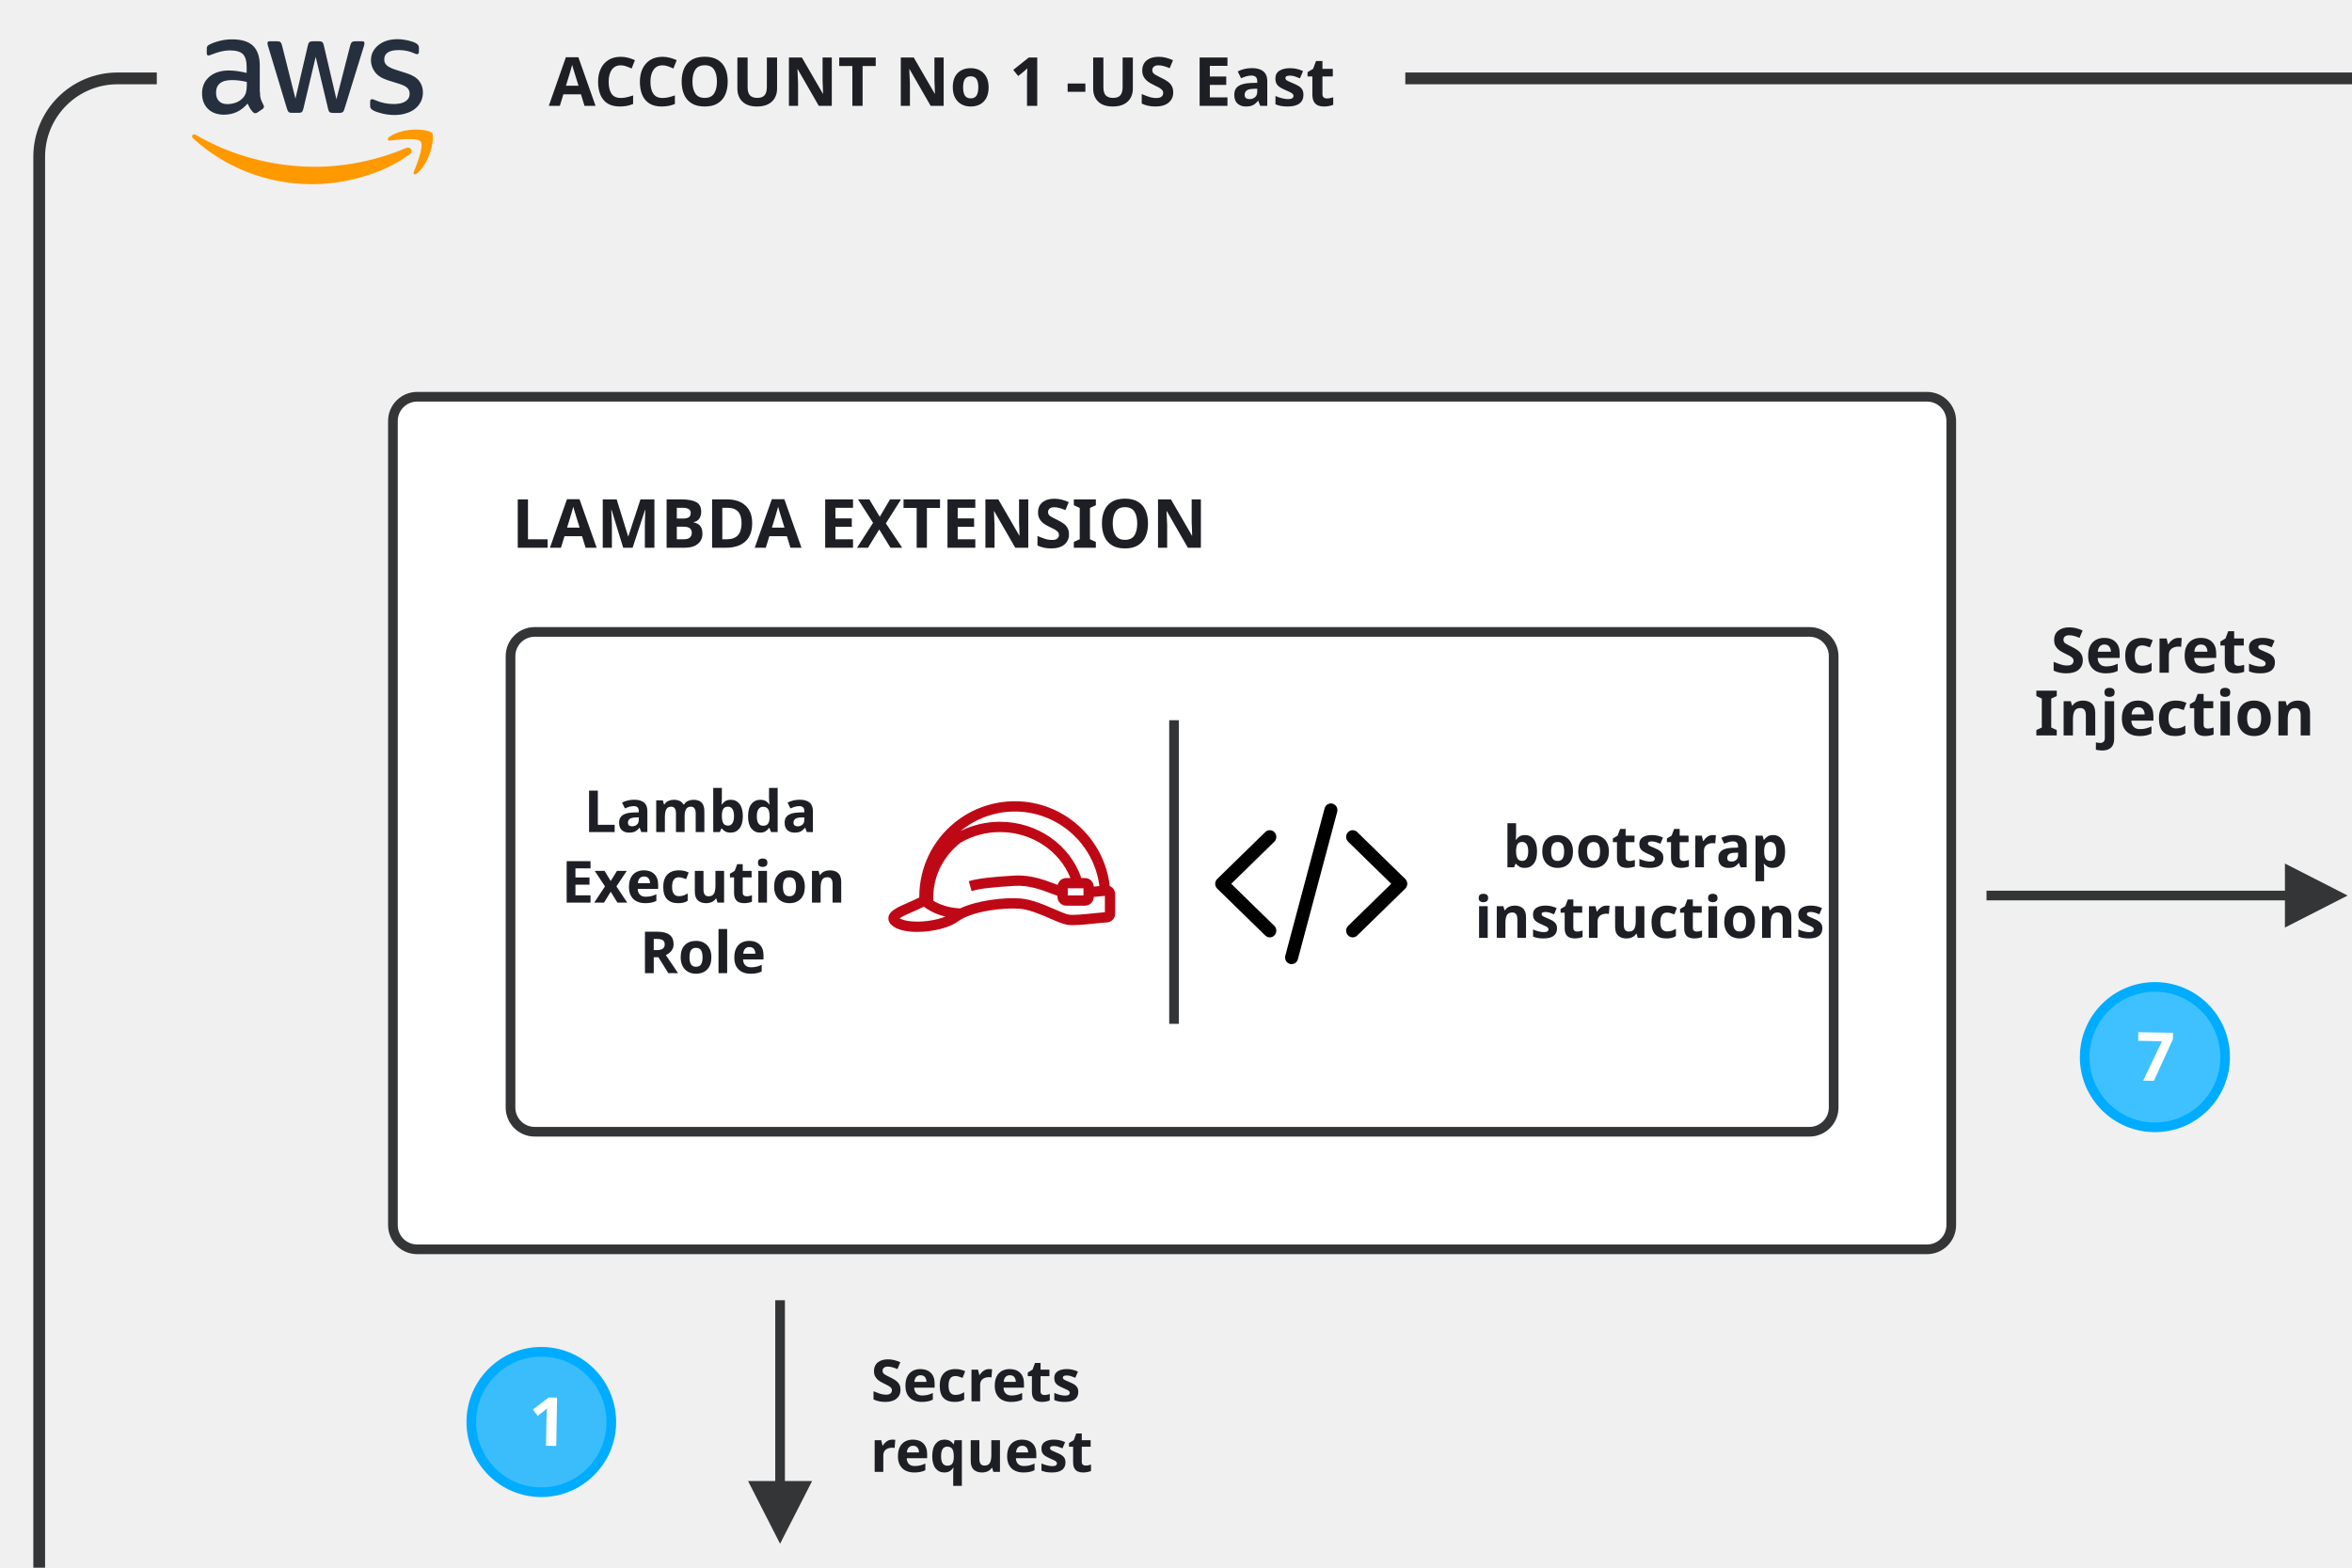
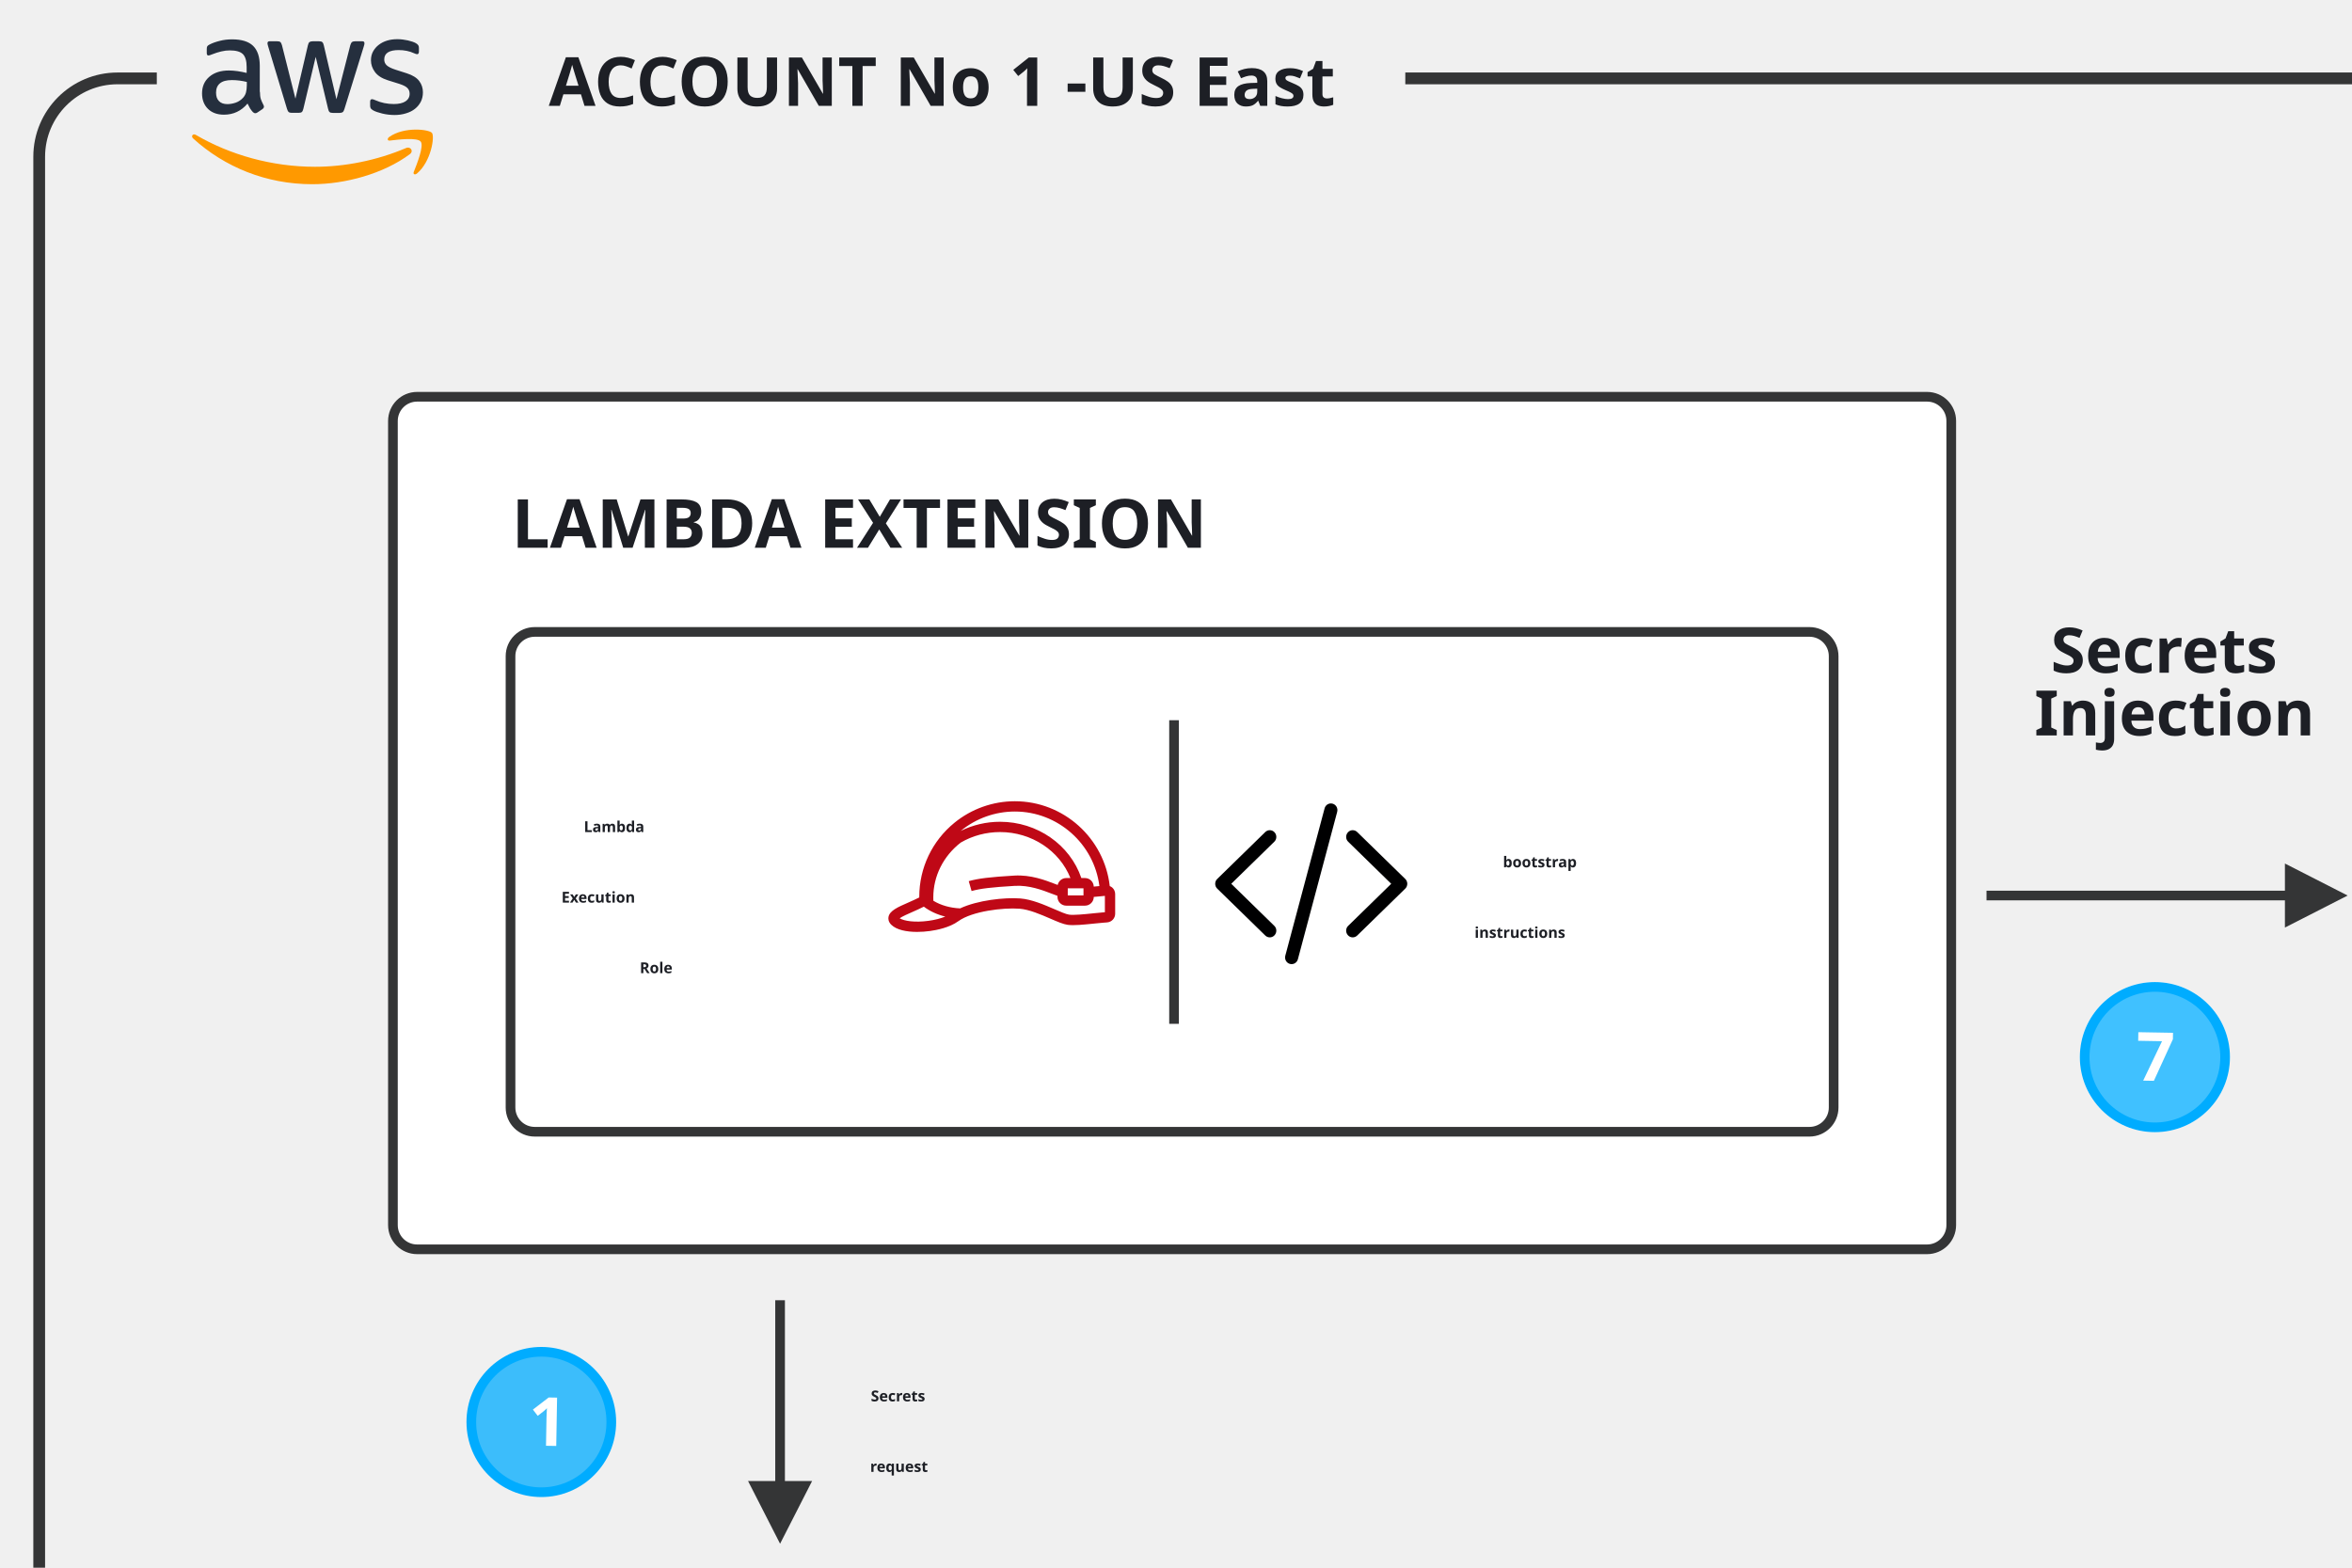
<svg xmlns="http://www.w3.org/2000/svg" width="100%" height="100%" viewBox="0 0 2500 1667" version="1.1" xml:space="preserve" style="fill-rule:evenodd;clip-rule:evenodd;">
  <g id="h1">
    <path id="Rectangle" d="M2074.03,447.515c0,-14.188 -11.518,-25.707 -25.706,-25.707l-1604.97,-0c-14.188,-0 -25.707,11.519 -25.707,25.707l0,854.97c0,14.188 11.519,25.707 25.707,25.707l1604.97,0c14.188,0 25.706,-11.519 25.706,-25.707l0,-854.97Z" style="fill:#fff;stroke:#343536;stroke-width:10.28px;" />
    <path id="Path-3" d="M41.667,1666.67l-0,-1500c-0,-46.024 37.309,-83.334 83.333,-83.334l41.667,0" style="fill:none;stroke:#343536;stroke-width:12.5px;" />
    <path id="Rectangle1" d="M1949.03,697.515c0,-14.188 -11.518,-25.707 -25.706,-25.707l-1354.97,-0c-14.188,-0 -25.707,11.519 -25.707,25.707l0,479.97c0,14.188 11.519,25.707 25.707,25.707l1354.97,0c14.188,0 25.706,-11.519 25.706,-25.707l0,-479.97Z" style="fill:none;stroke:#343536;stroke-width:10.28px;" />
    <g id="Icon-Resource-Security-Identity-and-Compliance-Res_AWS-Identity-Access-Management_Role_48">
      <path id="AWS-Identity-and-Access-Management_Role_Resource-Icon_light-bg" d="M1174.41,969.844c-0.854,0.06 -1.712,0.126 -2.527,0.208c-2.855,0.235 -5.841,0.519 -8.859,0.837l-0.919,0.098c-9.652,0.995 -20.579,2.116 -25.78,1.405c-3.248,-0.464 -9.231,-3.062 -15.575,-5.813c-10.751,-4.659 -24.139,-10.467 -36.241,-11.397c-16.658,-1.279 -45.44,1.86 -64.001,10.56c-10.73,-0.481 -20.683,-3.368 -28.416,-8.137c-0.032,-1.488 -0.065,-2.975 -0.065,-3.549c-0,-22.619 10.598,-43.832 29.094,-58.242c12.561,-7.345 27.037,-11.222 41.89,-11.222c33.474,-0 63.181,19.78 74.769,48.901l-4.446,0c-4.452,0 -8.181,3.15 -9.095,7.328c-0.754,-0.284 -1.443,-0.541 -2.253,-0.853c-11.096,-4.282 -26.321,-10.139 -43.919,-9.094c-25.731,1.509 -38.391,3.062 -48.361,5.906l3.003,10.522c9.122,-2.609 21.153,-4.047 45.997,-5.513c15.225,-0.864 29.187,4.474 39.343,8.384c2.16,0.837 4.112,1.564 5.966,2.226l0,1.121c0,5.135 4.184,9.319 9.319,9.319l19.944,-0c5.125,-0 9.303,-4.168 9.319,-9.286l1.936,-0.175c3.243,-0.29 6.223,-0.58 8.723,-0.826l1.154,-0.115l-0,17.407Zm-187.491,9.122c-14.492,1.985 -25.933,0.213 -30.669,-2.713c2.871,-2.029 9.352,-4.867 13.913,-6.857c3.948,-1.723 7.946,-3.544 11.812,-5.491c6.311,4.807 14.126,8.411 22.778,10.56c-5.004,2.013 -11.2,3.599 -17.834,4.501Zm148.034,-27.065l16.707,0l-0,-7.47l-16.707,-0l-0,7.47Zm-56.23,-89.141c45.762,0 84.197,34.426 89.857,79.254c-1.575,0.153 -3.238,0.311 -4.993,0.47l-1.012,0.087c-0.131,-5.02 -4.238,-9.078 -9.297,-9.078l-3.888,0c-12.037,-35.421 -46.9,-59.839 -86.379,-59.839c-14.623,0 -28.93,3.347 -41.787,9.707c0.093,-0.076 0.17,-0.158 0.252,-0.229c16.084,-13.136 36.411,-20.372 57.247,-20.372Zm103.583,80.905c-0.792,-0.716 -1.728,-1.236 -2.723,-1.63c-5.72,-50.919 -49.104,-90.212 -100.86,-90.212c-23.346,-0 -46.134,8.11 -64.159,22.832c-23.806,19.381 -37.456,48.098 -37.456,78.783c0,0.224 0.016,0.448 0.016,0.672c-3.647,1.832 -7.503,3.582 -11.336,5.261c-11.682,5.108 -20.12,8.794 -21.378,15.455c-0.317,1.69 -0.371,4.998 2.844,8.214c5.671,5.671 16.554,7.706 27.612,7.706c4.605,-0 9.231,-0.35 13.53,-0.941c7.322,-0.995 20.994,-3.681 30.275,-10.473c14.645,-10.615 47.758,-14.585 65.001,-13.245c10.276,0.793 22.723,6.191 32.731,10.527c7.634,3.32 13.671,5.934 18.407,6.607c6.514,0.891 17.15,-0.203 28.411,-1.357l0.946,-0.093c2.942,-0.317 5.84,-0.59 8.706,-0.825c1.176,-0.115 2.341,-0.197 3.894,-0.307c4.812,-0.339 8.58,-4.375 8.58,-9.187l0,-20.94c0,-2.614 -1.105,-5.108 -3.041,-6.847Z" style="fill:#bf0816;" />
    </g>
    <path id="Line" d="M1247.92,770.833l-0,312.5" style="fill:none;stroke:#343536;stroke-width:10.28px;stroke-linecap:square;" />
    <g id="Lambda-Execution-Rol">
-       <text x="620.591px" y="884.587px" style="font-family:'Gilmer-Bold', 'Gilmer';font-weight:700;font-size:61.696px;fill:#1d1f25;">Lambda</text>
-       <text x="596.776px" y="959.587px" style="font-family:'Gilmer-Bold', 'Gilmer';font-weight:700;font-size:61.696px;fill:#1d1f25;">Execution</text>
-       <text x="680.004px" y="1034.59px" style="font-family:'Gilmer-Bold', 'Gilmer';font-weight:700;font-size:61.696px;fill:#1d1f25;">Role</text>
+       <text x="620.591px" y="884.587px" style="font-family:'Gilmer-Bold', 'Gilmer';font-weight:700;font-size:16px;fill:#1d1f25;">Lambda</text>
+       <text x="596.776px" y="959.587px" style="font-family:'Gilmer-Bold', 'Gilmer';font-weight:700;font-size:16px;fill:#1d1f25;">Execution</text>
+       <text x="680.004px" y="1034.59px" style="font-family:'Gilmer-Bold', 'Gilmer';font-weight:700;font-size:16px;fill:#1d1f25;">Role</text>
    </g>
    <g id="LAMBDA-EXTENSION">
      <text x="543.857px" y="582.326px" style="font-family:'Gilmer-Heavy', 'Gilmer';font-weight:800;font-size:71.978px;fill:#1d1f25;">LAMBDA EXTENSION</text>
    </g>
    <g id="bootstrap-instructions">
-       <text x="1597.49px" y="922.087px" style="font-family:'Gilmer-Bold', 'Gilmer';font-weight:700;font-size:61.696px;fill:#1d1f25;">bootstrap</text>
-       <text x="1567.32px" y="997.087px" style="font-family:'Gilmer-Bold', 'Gilmer';font-weight:700;font-size:61.696px;fill:#1d1f25;">instructions</text>
+       <text x="1597.49px" y="922.087px" style="font-family:'Gilmer-Bold', 'Gilmer';font-weight:700;font-size:16px;fill:#1d1f25;">bootstrap</text>
+       <text x="1567.32px" y="997.087px" style="font-family:'Gilmer-Bold', 'Gilmer';font-weight:700;font-size:16px;fill:#1d1f25;">instructions</text>
    </g>
    <g id="Code">
      <g id="Union_153">
        <path id="Path" d="M1416.49,854.427c-3.712,-1.044 -7.517,1.14 -8.538,4.937l-41.762,156.641c-1.02,3.798 1.114,7.69 4.826,8.734c3.712,1.045 7.517,-1.139 8.538,-4.936l41.761,-156.642c1.021,-3.797 -1.113,-7.689 -4.825,-8.734Z" style="fill:#000001;fill-rule:nonzero;" />
        <path id="Path1" d="M1432.82,884.806c2.599,-2.848 7.053,-2.943 9.837,-0.19l51.042,49.841c1.392,1.329 2.134,3.228 2.134,5.126c0,1.899 -0.742,3.798 -2.134,5.127l-51.042,49.84c-2.784,2.753 -7.238,2.658 -9.837,-0.19c-2.691,-2.848 -2.598,-7.404 0.186,-10.063l45.752,-44.714l-45.752,-44.714c-2.784,-2.658 -2.877,-7.215 -0.186,-10.063Z" style="fill:#000001;fill-rule:nonzero;" />
        <path id="Path2" d="M1354.49,894.869c2.784,-2.658 2.877,-7.215 0.186,-10.063c-2.599,-2.848 -7.053,-2.943 -9.837,-0.19l-51.042,49.841c-1.392,1.329 -2.134,3.228 -2.134,5.126c-0,1.899 0.742,3.798 2.134,5.127l51.042,49.84c2.784,2.753 7.238,2.658 9.837,-0.19c2.691,-2.848 2.598,-7.404 -0.186,-10.063l-45.752,-44.714l45.752,-44.714Z" style="fill:#000001;fill-rule:nonzero;" />
      </g>
    </g>
    <g id="Secrets-request">
-       <text x="925.631px" y="1489.83px" style="font-family:'Gilmer-Bold', 'Gilmer';font-weight:700;font-size:61.696px;fill:#1d1f25;">Secrets</text>
-       <text x="924.891px" y="1564.83px" style="font-family:'Gilmer-Bold', 'Gilmer';font-weight:700;font-size:61.696px;fill:#1d1f25;">request</text>
+       <text x="925.631px" y="1489.83px" style="font-family:'Gilmer-Bold', 'Gilmer';font-weight:700;font-size:16px;fill:#1d1f25;">Secrets</text>
+       <text x="924.891px" y="1564.83px" style="font-family:'Gilmer-Bold', 'Gilmer';font-weight:700;font-size:16px;fill:#1d1f25;">request</text>
    </g>
    <g id="Account-Label">
      <g id="ACCOUNT-No-1-US-East">
        <text x="583.333px" y="112.5px" style="font-family:'Gilmer-Heavy', 'Gilmer';font-weight:800;font-size:71.978px;fill:#1d1f25;">ACCOUNT No 1 -US East</text>
      </g>
      <g id="Group_3">
        <path id="Vector_10" d="M276.305,97.662c-0,3.172 0.339,5.737 0.929,7.631c0.689,1.883 1.543,3.943 2.735,6.167c0.415,0.683 0.59,1.377 0.59,1.971c0,0.859 -0.514,1.718 -1.618,2.577l-5.36,3.601c-0.766,0.517 -1.531,0.771 -2.22,0.771c-0.843,-0 -1.696,-0.43 -2.549,-1.201c-1.192,-1.288 -2.209,-2.653 -3.063,-4.03c-0.853,-1.453 -1.706,-3.083 -2.636,-5.054c-6.639,7.884 -14.985,11.826 -25.037,11.826c-7.142,0 -12.852,-2.059 -17.02,-6.177c-4.167,-4.108 -6.3,-9.603 -6.3,-16.463c0,-7.279 2.56,-13.203 7.744,-17.663c5.196,-4.449 12.087,-6.684 20.859,-6.684c2.899,-0 5.874,0.253 9.024,0.682c3.15,0.43 6.388,1.124 9.79,1.894l-0,-6.265c-0,-6.508 -1.368,-11.056 -4.004,-13.721c-2.723,-2.654 -7.317,-3.942 -13.869,-3.942c-2.986,-0 -6.049,0.341 -9.199,1.123c-3.15,0.771 -6.213,1.707 -9.188,2.907c-1.367,0.606 -2.385,0.947 -2.986,1.112c-0.591,0.176 -1.017,0.264 -1.356,0.264c-1.193,0 -1.794,-0.859 -1.794,-2.664l-0,-4.196c-0,-1.377 0.175,-2.401 0.601,-3.006c0.427,-0.595 1.193,-1.201 2.385,-1.795c2.975,-1.542 6.552,-2.83 10.719,-3.854c4.178,-1.124 8.597,-1.63 13.279,-1.63c10.129,-0 17.545,2.312 22.303,6.937c4.681,4.636 7.066,11.662 7.066,21.099l-0,27.783l0.175,0Zm-34.565,13.027c2.811,0 5.71,-0.517 8.773,-1.541c3.062,-1.035 5.786,-2.919 8.083,-5.484c1.367,-1.63 2.384,-3.436 2.898,-5.495c0.504,-2.059 0.854,-4.537 0.854,-7.455l-0,-3.601c-2.472,-0.606 -5.108,-1.112 -7.832,-1.465c-2.735,-0.341 -5.371,-0.506 -8.007,-0.506c-5.698,-0 -9.877,1.112 -12.688,3.424c-2.8,2.313 -4.167,5.572 -4.167,9.867c-0,4.03 1.017,7.026 3.15,9.085c2.045,2.147 5.02,3.171 8.936,3.171Zm68.363,9.261c-1.542,0 -2.559,-0.253 -3.238,-0.859c-0.678,-0.517 -1.279,-1.717 -1.793,-3.347l-20.006,-66.27c-0.503,-1.718 -0.766,-2.83 -0.766,-3.436c0,-1.365 0.689,-2.147 2.046,-2.147l8.345,0c1.619,0 2.724,0.264 3.315,0.859c0.689,0.518 1.192,1.718 1.706,3.348l14.307,56.766l13.279,-56.766c0.426,-1.718 0.929,-2.83 1.619,-3.348c0.678,-0.507 1.87,-0.859 3.401,-0.859l6.804,0c1.619,0 2.723,0.264 3.412,0.859c0.679,0.518 1.269,1.718 1.619,3.348l13.443,57.449l14.734,-57.449c0.503,-1.718 1.104,-2.83 1.695,-3.348c0.689,-0.507 1.794,-0.859 3.325,-0.859l7.919,0c1.357,0 2.122,0.694 2.122,2.147c0,0.43 -0.087,0.859 -0.164,1.377c-0.087,0.506 -0.262,1.2 -0.601,2.136l-20.509,66.281c-0.514,1.718 -1.116,2.83 -1.794,3.347c-0.678,0.518 -1.783,0.859 -3.238,0.859l-7.317,0c-1.619,0 -2.724,-0.264 -3.402,-0.859c-0.689,-0.605 -1.28,-1.717 -1.619,-3.435l-13.191,-55.302l-13.115,55.225c-0.426,1.707 -0.94,2.83 -1.619,3.424c-0.678,0.606 -1.87,0.859 -3.401,0.859l-7.318,0Zm109.381,2.313c-4.419,-0 -8.849,-0.507 -13.104,-1.542c-4.255,-1.024 -7.58,-2.147 -9.79,-3.425c-1.367,-0.77 -2.297,-1.629 -2.647,-2.4c-0.339,-0.771 -0.503,-1.63 -0.503,-2.401l0,-4.383c0,-1.794 0.678,-2.653 1.958,-2.653c0.503,-0 1.017,0.088 1.531,0.253c0.514,0.176 1.28,0.517 2.122,0.859c2.899,1.288 6.049,2.323 9.363,3.006c3.413,0.683 6.727,1.024 10.14,1.024c5.36,0 9.527,-0.936 12.426,-2.83c2.887,-1.883 4.429,-4.625 4.429,-8.138c0,-2.4 -0.765,-4.371 -2.307,-6.001c-1.532,-1.63 -4.419,-3.095 -8.598,-4.46l-12.338,-3.865c-6.213,-1.971 -10.807,-4.889 -13.618,-8.744c-2.811,-3.777 -4.255,-7.972 -4.255,-12.432c0,-3.601 0.766,-6.772 2.297,-9.514c1.532,-2.742 3.577,-5.143 6.126,-7.037c2.559,-1.971 5.447,-3.425 8.848,-4.46c3.413,-1.024 6.99,-1.453 10.731,-1.453c1.87,-0 3.828,0.088 5.698,0.341c1.958,0.264 3.752,0.606 5.535,0.947c1.706,0.43 3.325,0.859 4.857,1.366c1.531,0.517 2.723,1.035 3.576,1.552c1.193,0.683 2.046,1.366 2.549,2.137c0.514,0.682 0.766,1.629 0.766,2.83l-0,4.03c-0,1.806 -0.679,2.742 -1.958,2.742c-0.679,-0 -1.783,-0.341 -3.227,-1.024c-4.857,-2.236 -10.304,-3.348 -16.352,-3.348c-4.846,0 -8.674,0.771 -11.321,2.401c-2.636,1.63 -4.004,4.118 -4.004,7.631c0,2.401 0.853,4.46 2.56,6.09c1.706,1.629 4.856,3.259 9.363,4.713l12.086,3.865c6.137,1.971 10.556,4.713 13.192,8.226c2.647,3.513 3.915,7.543 3.915,12.003c0,3.689 -0.765,7.036 -2.209,9.943c-1.531,2.919 -3.577,5.495 -6.213,7.555c-2.636,2.136 -5.786,3.689 -9.45,4.801c-3.829,1.2 -7.832,1.795 -12.174,1.795Z" style="fill:#252f3e;fill-rule:nonzero;" />
        <g id="Group_4">
          <path id="Vector_11" d="M435.574,163.932c-28.013,20.845 -68.702,31.901 -103.693,31.901c-49.025,0 -93.214,-18.268 -126.575,-48.617c-2.647,-2.401 -0.263,-5.66 2.887,-3.777c36.096,21.098 80.614,33.872 126.674,33.872c31.064,0 65.202,-6.519 96.616,-19.887c4.681,-2.148 8.684,3.083 4.091,6.508Z" style="fill:#f90;" />
          <path id="Vector_12" d="M447.233,150.563c-3.576,-4.636 -23.669,-2.235 -32.77,-1.112c-2.734,0.342 -3.15,-2.059 -0.689,-3.865c16.002,-11.32 42.308,-8.061 45.371,-4.284c3.074,3.855 -0.842,30.349 -15.827,43.046c-2.297,1.971 -4.518,0.936 -3.49,-1.63c3.402,-8.49 10.982,-27.618 7.405,-32.155Z" style="fill:#f90;" />
        </g>
      </g>
    </g>
    <g id="Group-4">
      <ellipse id="Oval" cx="575.372" cy="1511.78" rx="74.398" ry="74.647" style="fill:#00acff;fill-opacity:0.75;stroke:#00acff;stroke-width:10.28px;" />
      <g id="_1">
        <g transform="matrix(0.999848,0.0174524,-0.0174524,0.999848,26.9051,-9.56565)">
          <text x="561.51px" y="1536.73px" style="font-family:'Gilmer-Heavy', 'Gilmer';font-weight:800;font-size:71.978px;fill:#fff;">1</text>
        </g>
      </g>
    </g>
    <path id="Line-2" d="M834.308,1382.36l-0.004,192.174l28.903,0.004l-34.04,66.667l-34.04,-66.667l28.898,-0.004l0,-192.174l10.283,-0Z" style="fill:#343536;fill-rule:nonzero;" />
    <path id="Line-21" d="M2428.7,918.043l66.666,34.04l-66.666,34.04l-0.004,-28.902l-317.175,0.004l0,-10.283l317.175,-0l0.004,-28.899Z" style="fill:#343536;fill-rule:nonzero;" />
    <path id="Path-7" d="M1500,83.333l1000,0" style="fill:none;stroke:#343536;stroke-width:12.55px;stroke-linecap:square;" />
    <g transform="matrix(4.16667,0,0,4.16667,30.8836,126.2)">
      <text x="515.744px" y="141.36px" style="font-family:'Gilmer-Bold', 'Gilmer';font-weight:700;font-size:16px;fill:#1d1f25;">Secrets</text>
      <text x="511.552px" y="157.36px" style="font-family:'Gilmer-Bold', 'Gilmer';font-weight:700;font-size:16px;fill:#1d1f25;">Injection</text>
    </g>
    <g id="Group-41">
      <circle id="Oval1" cx="2290.5" cy="1123.86" r="79.784" style="fill:#fff;" />
      <circle id="Oval2" cx="2290.5" cy="1123.86" r="74.643" style="fill:#00acff;fill-opacity:0.75;stroke:#00acff;stroke-width:10.28px;" />
      <g id="_7">
        <g transform="matrix(0.999848,0.0174524,-0.0174524,0.999848,20.3935,-39.443)">
          <text x="2270.06px" y="1148.71px" style="font-family:'Gilmer-Heavy', 'Gilmer';font-weight:800;font-size:71.978px;fill:#fff;">7</text>
        </g>
      </g>
    </g>
  </g>
</svg>
